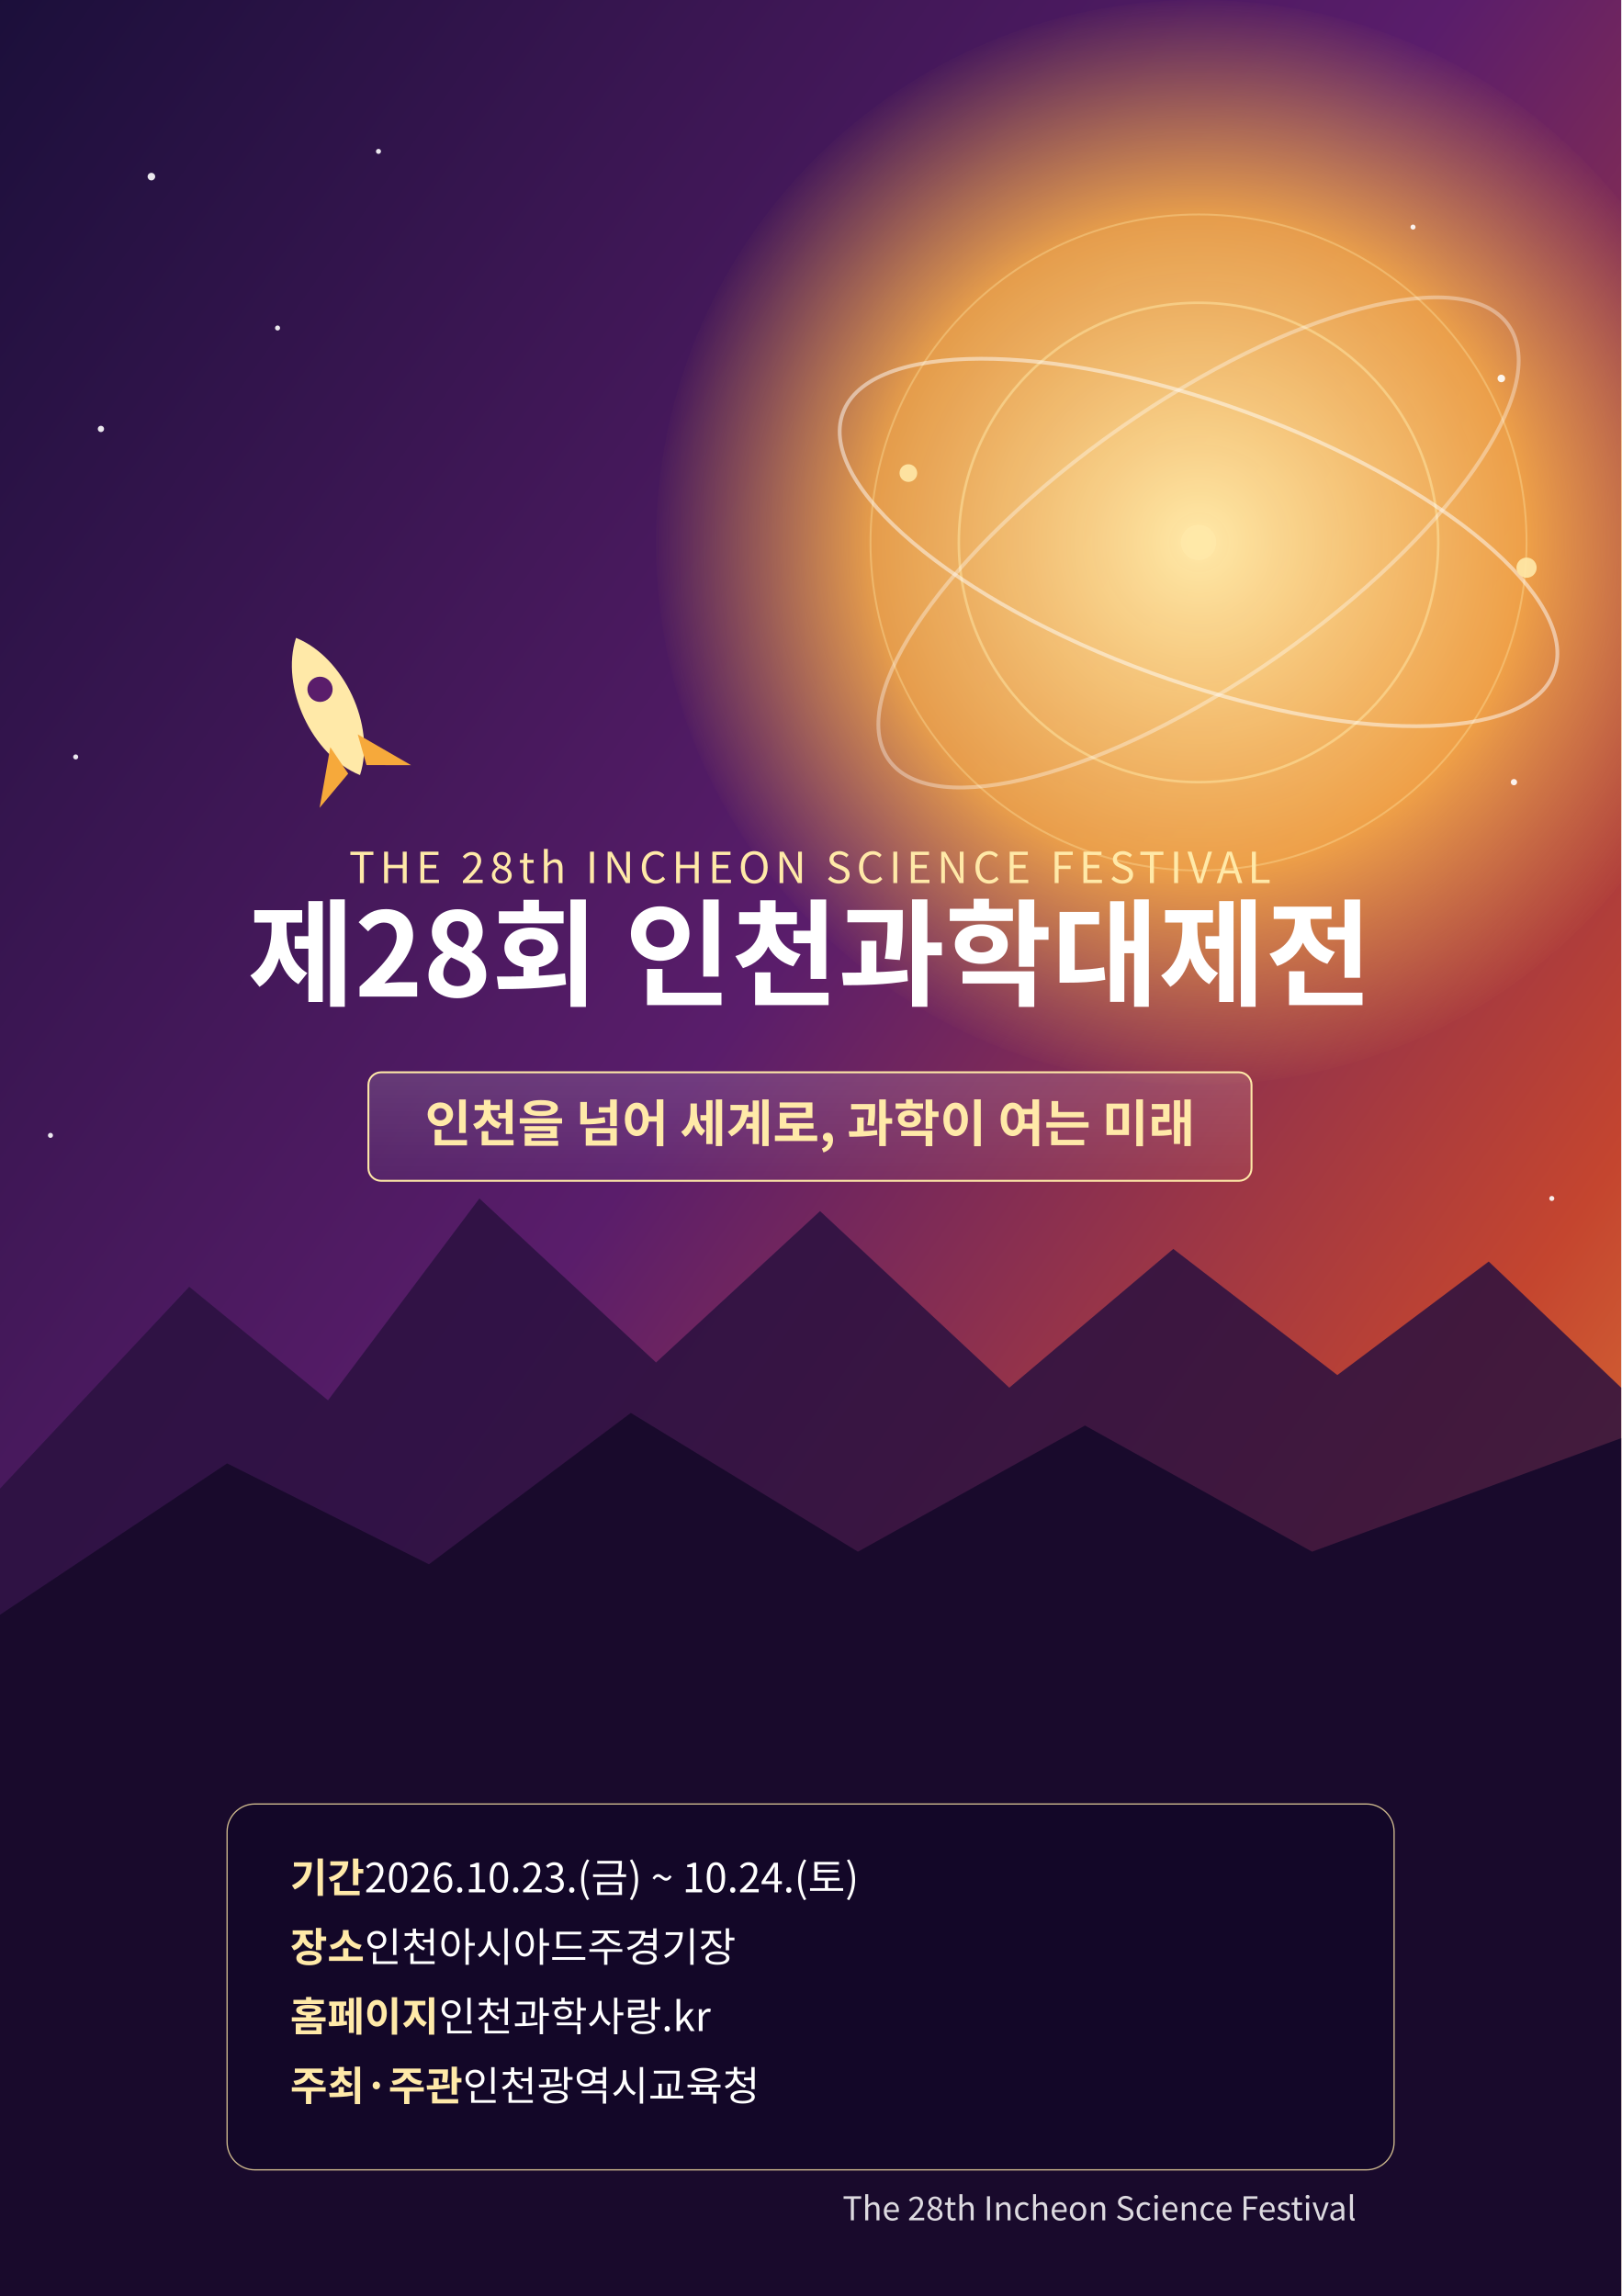
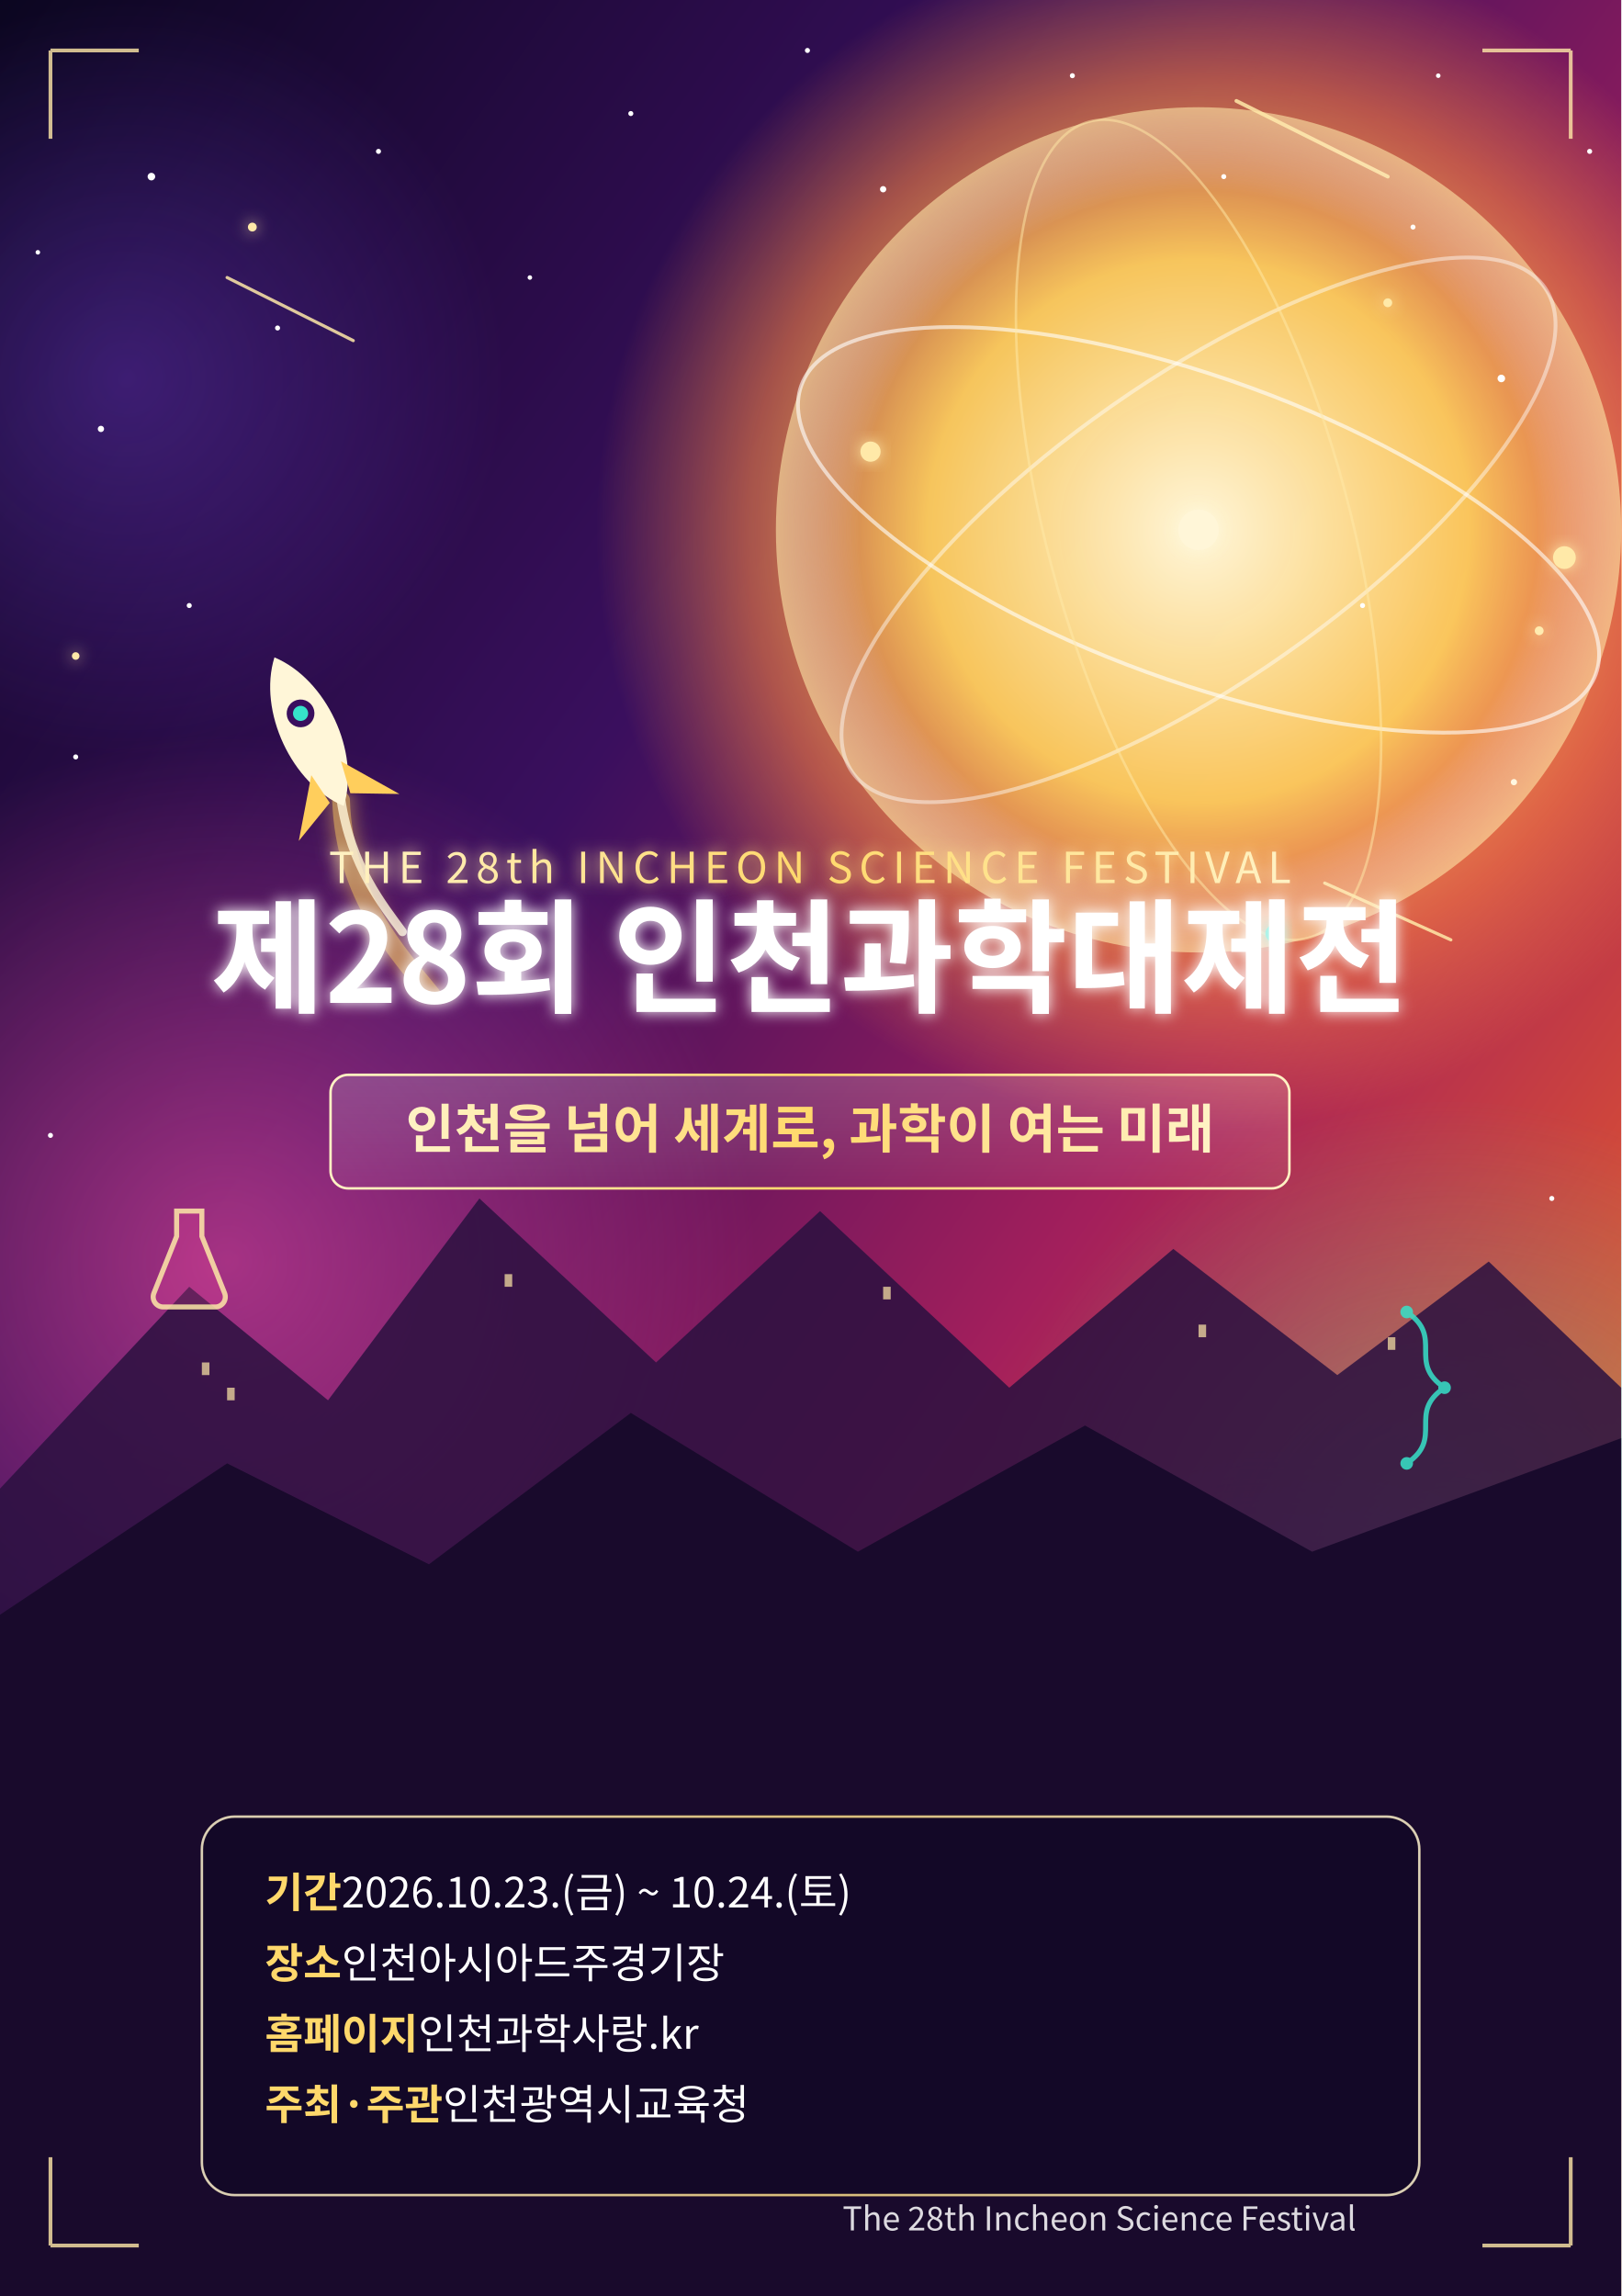
<svg xmlns="http://www.w3.org/2000/svg" width="257mm" height="364mm" viewBox="0 0 1285 1820" font-family="Noto Sans CJK KR, sans-serif">
  <defs>
    <linearGradient id="bg" x1="0%" y1="0%" x2="100%" y2="100%">
-       <stop offset="0%" stop-color="#1b0f3a" />
-       <stop offset="45%" stop-color="#5a1d6b" />
-       <stop offset="75%" stop-color="#c4452f" />
-       <stop offset="100%" stop-color="#f6a93b" />
+       <stop offset="0%" stop-color="#0b0620" />
+       <stop offset="35%" stop-color="#3a0f5e" />
+       <stop offset="60%" stop-color="#a31f5c" />
+       <stop offset="80%" stop-color="#e0552f" />
+       <stop offset="100%" stop-color="#ffc24b" />
    </linearGradient>
    <radialGradient id="sun" cx="50%" cy="50%" r="50%">
-       <stop offset="0%" stop-color="#ffe9a8" />
-       <stop offset="60%" stop-color="#ffb347" stop-opacity="0.85" />
-       <stop offset="100%" stop-color="#ffb347" stop-opacity="0" />
+       <stop offset="0%" stop-color="#fff6d8" />
+       <stop offset="45%" stop-color="#ffce5c" stop-opacity="0.95" />
+       <stop offset="75%" stop-color="#ff8a3d" stop-opacity="0.55" />
+       <stop offset="100%" stop-color="#ff8a3d" stop-opacity="0" />
+     </radialGradient>
+     <radialGradient id="nebulaPink" cx="50%" cy="50%" r="50%">
+       <stop offset="0%" stop-color="#ff4fa3" stop-opacity="0.55" />
+       <stop offset="100%" stop-color="#ff4fa3" stop-opacity="0" />
+     </radialGradient>
+     <radialGradient id="nebulaTeal" cx="50%" cy="50%" r="50%">
+       <stop offset="0%" stop-color="#36e2c9" stop-opacity="0.4" />
+       <stop offset="100%" stop-color="#36e2c9" stop-opacity="0" />
+     </radialGradient>
+     <radialGradient id="nebulaPurple" cx="50%" cy="50%" r="50%">
+       <stop offset="0%" stop-color="#8a4dff" stop-opacity="0.5" />
+       <stop offset="100%" stop-color="#8a4dff" stop-opacity="0" />
    </radialGradient>
    <linearGradient id="panel" x1="0%" y1="0%" x2="0%" y2="100%">
-       <stop offset="0%" stop-color="#ffffff" stop-opacity="0.14" />
-       <stop offset="100%" stop-color="#ffffff" stop-opacity="0.04" />
+       <stop offset="0%" stop-color="#ffffff" stop-opacity="0.18" />
+       <stop offset="100%" stop-color="#ffffff" stop-opacity="0.05" />
    </linearGradient>
+     <linearGradient id="goldText" x1="0%" y1="0%" x2="100%" y2="0%">
+       <stop offset="0%" stop-color="#fff2c4" />
+       <stop offset="50%" stop-color="#ffd86b" />
+       <stop offset="100%" stop-color="#fff2c4" />
+     </linearGradient>
+     <radialGradient id="ringGlow" cx="50%" cy="50%" r="50%">
+       <stop offset="80%" stop-color="#ffffff" stop-opacity="0" />
+       <stop offset="100%" stop-color="#ffe9a8" stop-opacity="0.6" />
+     </radialGradient>
+     <filter id="glow" x="-50%" y="-50%" width="200%" height="200%">
+       <feGaussianBlur stdDeviation="6" result="b" />
+       <feMerge>
+         <feMergeNode in="b" />
+         <feMergeNode in="SourceGraphic" />
+       </feMerge>
+     </filter>
  </defs>
  <rect x="0" y="0" width="1285" height="1820" fill="url(#bg)" />
-   <circle cx="950" cy="430" r="430" fill="url(#sun)" />
-   <circle cx="950" cy="430" r="190" fill="none" stroke="#ffe9a8" stroke-width="2" opacity="0.5" />
-   <circle cx="950" cy="430" r="260" fill="none" stroke="#ffe9a8" stroke-width="1.5" opacity="0.35" />
-   <g opacity="0.9">
-     <circle cx="120" cy="140" r="3" fill="#ffffff" />
-     <circle cx="220" cy="260" r="2" fill="#ffffff" />
-     <circle cx="80" cy="340" r="2.5" fill="#ffffff" />
-     <circle cx="300" cy="120" r="2" fill="#ffffff" />
-     <circle cx="1120" cy="180" r="2" fill="#ffffff" />
-     <circle cx="1190" cy="300" r="3" fill="#ffffff" />
-     <circle cx="60" cy="600" r="2" fill="#ffffff" />
-     <circle cx="1200" cy="620" r="2.5" fill="#ffffff" />
-     <circle cx="40" cy="900" r="2" fill="#ffffff" />
-     <circle cx="1230" cy="950" r="2" fill="#ffffff" />
+   <circle cx="180" cy="1000" r="420" fill="url(#nebulaPink)" />
+   <circle cx="1150" cy="1250" r="380" fill="url(#nebulaTeal)" />
+   <circle cx="1000" cy="1500" r="350" fill="url(#nebulaPurple)" />
+   <circle cx="100" cy="300" r="300" fill="url(#nebulaPurple)" opacity="0.6" />
+   <circle cx="950" cy="420" r="480" fill="url(#sun)" />
+   <g fill="#ffffff">
+     <circle cx="120" cy="140" r="3" />
+     <circle cx="220" cy="260" r="2" />
+     <circle cx="80" cy="340" r="2.5" />
+     <circle cx="300" cy="120" r="2" />
+     <circle cx="1120" cy="180" r="2" />
+     <circle cx="1190" cy="300" r="3" />
+     <circle cx="60" cy="600" r="2" />
+     <circle cx="1200" cy="620" r="2.5" />
+     <circle cx="40" cy="900" r="2" />
+     <circle cx="1230" cy="950" r="2" />
+     <circle cx="500" cy="90" r="2" />
+     <circle cx="700" cy="150" r="2.5" />
+     <circle cx="850" cy="60" r="2" />
+     <circle cx="150" cy="480" r="2" />
+     <circle cx="1080" cy="480" r="2" />
+     <circle cx="970" cy="140" r="2" />
+     <circle cx="420" cy="220" r="1.8" />
+     <circle cx="1260" cy="120" r="2" />
+     <circle cx="30" cy="200" r="1.8" />
+     <circle cx="640" cy="40" r="2" />
+     <circle cx="1140" cy="60" r="1.8" />
+   </g>
+   <g fill="#ffe9a8" filter="url(#glow)">
+     <circle cx="200" cy="180" r="3.5" />
+     <circle cx="1100" cy="240" r="3.5" />
+     <circle cx="60" cy="520" r="3" />
+     <circle cx="1220" cy="500" r="3.5" />
+   </g>
+   <g stroke="#ffe9a8" stroke-linecap="round" opacity="0.85">
+     <line x1="980" y1="80" x2="1100" y2="140" stroke-width="3" />
+     <line x1="180" y1="220" x2="280" y2="270" stroke-width="2.5" />
+     <line x1="1050" y1="700" x2="1150" y2="745" stroke-width="2.5" />
  </g>
  <path d="M0 1180 L150 1020 L260 1110 L380 950 L520 1080 L650 960 L800 1100 L930 990 L1060 1090 L1180 1000 L1285 1100 L1285 1820 L0 1820 Z" fill="#2a1140" opacity="0.85" />
  <path d="M0 1280 L180 1160 L340 1240 L500 1120 L680 1230 L860 1130 L1040 1230 L1285 1140 L1285 1820 L0 1820 Z" fill="#190a2c" />
-   <g transform="translate(950,430)" opacity="0.9">
-     <ellipse rx="300" ry="110" fill="none" stroke="#ffffff" stroke-width="3" opacity="0.55" transform="rotate(20)" />
-     <ellipse rx="300" ry="110" fill="none" stroke="#ffffff" stroke-width="3" opacity="0.4" transform="rotate(-35)" />
-     <circle r="14" fill="#ffe9a8" />
-     <circle cx="260" cy="20" r="8" fill="#ffe9a8" />
-     <circle cx="-230" cy="-55" r="7" fill="#ffe9a8" />
+   <g fill="#ffe9a8" opacity="0.7">
+     <rect x="160" y="1080" width="6" height="10" />
+     <rect x="180" y="1100" width="6" height="10" />
+     <rect x="400" y="1010" width="6" height="10" />
+     <rect x="700" y="1020" width="6" height="10" />
+     <rect x="950" y="1050" width="6" height="10" />
+     <rect x="1100" y="1060" width="6" height="10" />
  </g>
-   <g transform="translate(260,560) rotate(-25)">
-     <path d="M0 -60 C28 -30 28 30 0 60 C-28 30 -28 -30 0 -60 Z" fill="#ffe9a8" />
-     <path d="M-12 30 L-40 70 L-8 55 Z" fill="#f6a93b" />
-     <path d="M12 30 L40 70 L8 55 Z" fill="#f6a93b" />
-     <circle cx="0" cy="-15" r="10" fill="#5a1d6b" />
+   <g transform="translate(950,420)">
+     <circle r="335" fill="url(#ringGlow)" />
+     <ellipse rx="335" ry="120" fill="none" stroke="#ffffff" stroke-width="3" opacity="0.6" transform="rotate(20)" />
+     <ellipse rx="335" ry="120" fill="none" stroke="#ffffff" stroke-width="3" opacity="0.45" transform="rotate(-35)" />
+     <ellipse rx="335" ry="120" fill="none" stroke="#ffe9a8" stroke-width="2" opacity="0.5" transform="rotate(75)" />
+     <circle r="16" fill="#fff6d8" filter="url(#glow)" />
+     <circle cx="290" cy="22" r="9" fill="#ffe9a8" filter="url(#glow)" />
+     <circle cx="-260" cy="-62" r="8" fill="#ffe9a8" filter="url(#glow)" />
+     <circle cx="60" cy="320" r="7" fill="#36e2c9" filter="url(#glow)" />
  </g>
-   <text x="642" y="700" text-anchor="middle" fill="#ffe9a8" font-size="34" letter-spacing="4">THE 28th INCHEON SCIENCE FESTIVAL</text>
-   <text x="642" y="790" text-anchor="middle" fill="#ffffff" font-size="92" font-weight="700">제28회 인천과학대제전</text>
-   <rect x="292" y="850" width="700" height="86" rx="10" fill="url(#panel)" stroke="#ffe9a8" stroke-width="1.5" />
-   <text x="642" y="905" text-anchor="middle" fill="#ffe9a8" font-size="40" font-weight="700">인천을 넘어 세계로, 과학이 여는 미래</text>
-   <rect x="180" y="1430" width="925" height="290" rx="22" fill="#120726" opacity="0.78" stroke="#ffe9a8" stroke-width="1" />
-   <g fill="#ffffff" font-size="32">
-     <text x="230" y="1500">
-       <tspan fill="#ffe9a8" font-weight="700">기간 </tspan>2026.10.23.(금) ~ 10.24.(토)</text>
-     <text x="230" y="1555">
-       <tspan fill="#ffe9a8" font-weight="700">장소 </tspan>인천아시아드주경기장</text>
-     <text x="230" y="1610">
-       <tspan fill="#ffe9a8" font-weight="700">홈페이지 </tspan>인천과학사랑.kr</text>
-     <text x="230" y="1665">
-       <tspan fill="#ffe9a8" font-weight="700">주최·주관 </tspan>인천광역시교육청</text>
+   <g transform="translate(245,580) rotate(-25)">
+     <path d="M0 60 C-30 130 -10 190 0 230" stroke="#ffce5c" stroke-width="14" fill="none" opacity="0.6" stroke-linecap="round" filter="url(#glow)" />
+     <path d="M0 60 C-15 110 -5 150 0 175" stroke="#fff6d8" stroke-width="7" fill="none" opacity="0.8" stroke-linecap="round" />
+     <path d="M0 -65 C30 -32 30 32 0 65 C-30 32 -30 -32 0 -65 Z" fill="#fff6d8" />
+     <path d="M-13 32 L-44 75 L-9 58 Z" fill="#ffce5c" />
+     <path d="M13 32 L44 75 L9 58 Z" fill="#ffce5c" />
+     <circle cx="0" cy="-16" r="11" fill="#3a0f5e" />
+     <circle cx="0" cy="-16" r="6" fill="#36e2c9" />
  </g>
-   <text x="1075" y="1760" text-anchor="end" fill="#ffffff" font-size="26" opacity="0.85">The 28th Incheon Science Festival</text>
+   <g transform="translate(150,1000)" fill="none" stroke="#ffe9a8" stroke-width="4" opacity="0.85">
+     <path d="M-10 -40 h20 v20 l18 45 a8 8 0 0 1 -8 11 h-40 a8 8 0 0 1 -8 -11 l18 -45 Z" fill="#ff4fa3" fill-opacity="0.25" />
+   </g>
+   <g transform="translate(1130,1080)" stroke="#36e2c9" stroke-width="4" fill="none" opacity="0.85">
+     <path d="M-15 -40 C15 -20 -15 0 15 20 C-15 40 15 60 -15 80" />
+     <circle cx="-15" cy="-40" r="3" fill="#36e2c9" />
+     <circle cx="15" cy="20" r="3" fill="#36e2c9" />
+     <circle cx="-15" cy="80" r="3" fill="#36e2c9" />
+   </g>
+   <g stroke="#ffe9a8" stroke-width="3" opacity="0.8" fill="none">
+     <path d="M40 40 h70 M40 40 v70" />
+     <path d="M1245 40 h-70 M1245 40 v70" />
+     <path d="M40 1780 h70 M40 1780 v-70" />
+     <path d="M1245 1780 h-70 M1245 1780 v-70" />
+   </g>
+   <text x="642" y="700" text-anchor="middle" fill="url(#goldText)" font-size="34" letter-spacing="5" filter="url(#glow)">THE 28th INCHEON SCIENCE FESTIVAL</text>
+   <text x="642" y="795" text-anchor="middle" fill="#ffffff" font-size="98" font-weight="700" filter="url(#glow)">제28회 인천과학대제전</text>
+   <rect x="262" y="852" width="760" height="90" rx="14" fill="url(#panel)" stroke="url(#goldText)" stroke-width="2" />
+   <text x="642" y="910" text-anchor="middle" fill="url(#goldText)" font-size="42" font-weight="700">인천을 넘어 세계로, 과학이 여는 미래</text>
+   <rect x="160" y="1440" width="965" height="300" rx="26" fill="#120726" opacity="0.8" stroke="url(#goldText)" stroke-width="2" />
+   <rect x="160" y="1440" width="965" height="300" rx="26" fill="none" stroke="#ffffff" stroke-width="1" opacity="0.25" />
+   <g fill="#ffffff" font-size="33">
+     <text x="210" y="1512">
+       <tspan fill="#ffd86b" font-weight="700">기간 </tspan>2026.10.23.(금) ~ 10.24.(토)</text>
+     <text x="210" y="1568">
+       <tspan fill="#ffd86b" font-weight="700">장소 </tspan>인천아시아드주경기장</text>
+     <text x="210" y="1624">
+       <tspan fill="#ffd86b" font-weight="700">홈페이지 </tspan>인천과학사랑.kr</text>
+     <text x="210" y="1680">
+       <tspan fill="#ffd86b" font-weight="700">주최·주관 </tspan>인천광역시교육청</text>
+   </g>
+   <text x="1075" y="1768" text-anchor="end" fill="#ffffff" font-size="26" opacity="0.85">The 28th Incheon Science Festival</text>
</svg>
